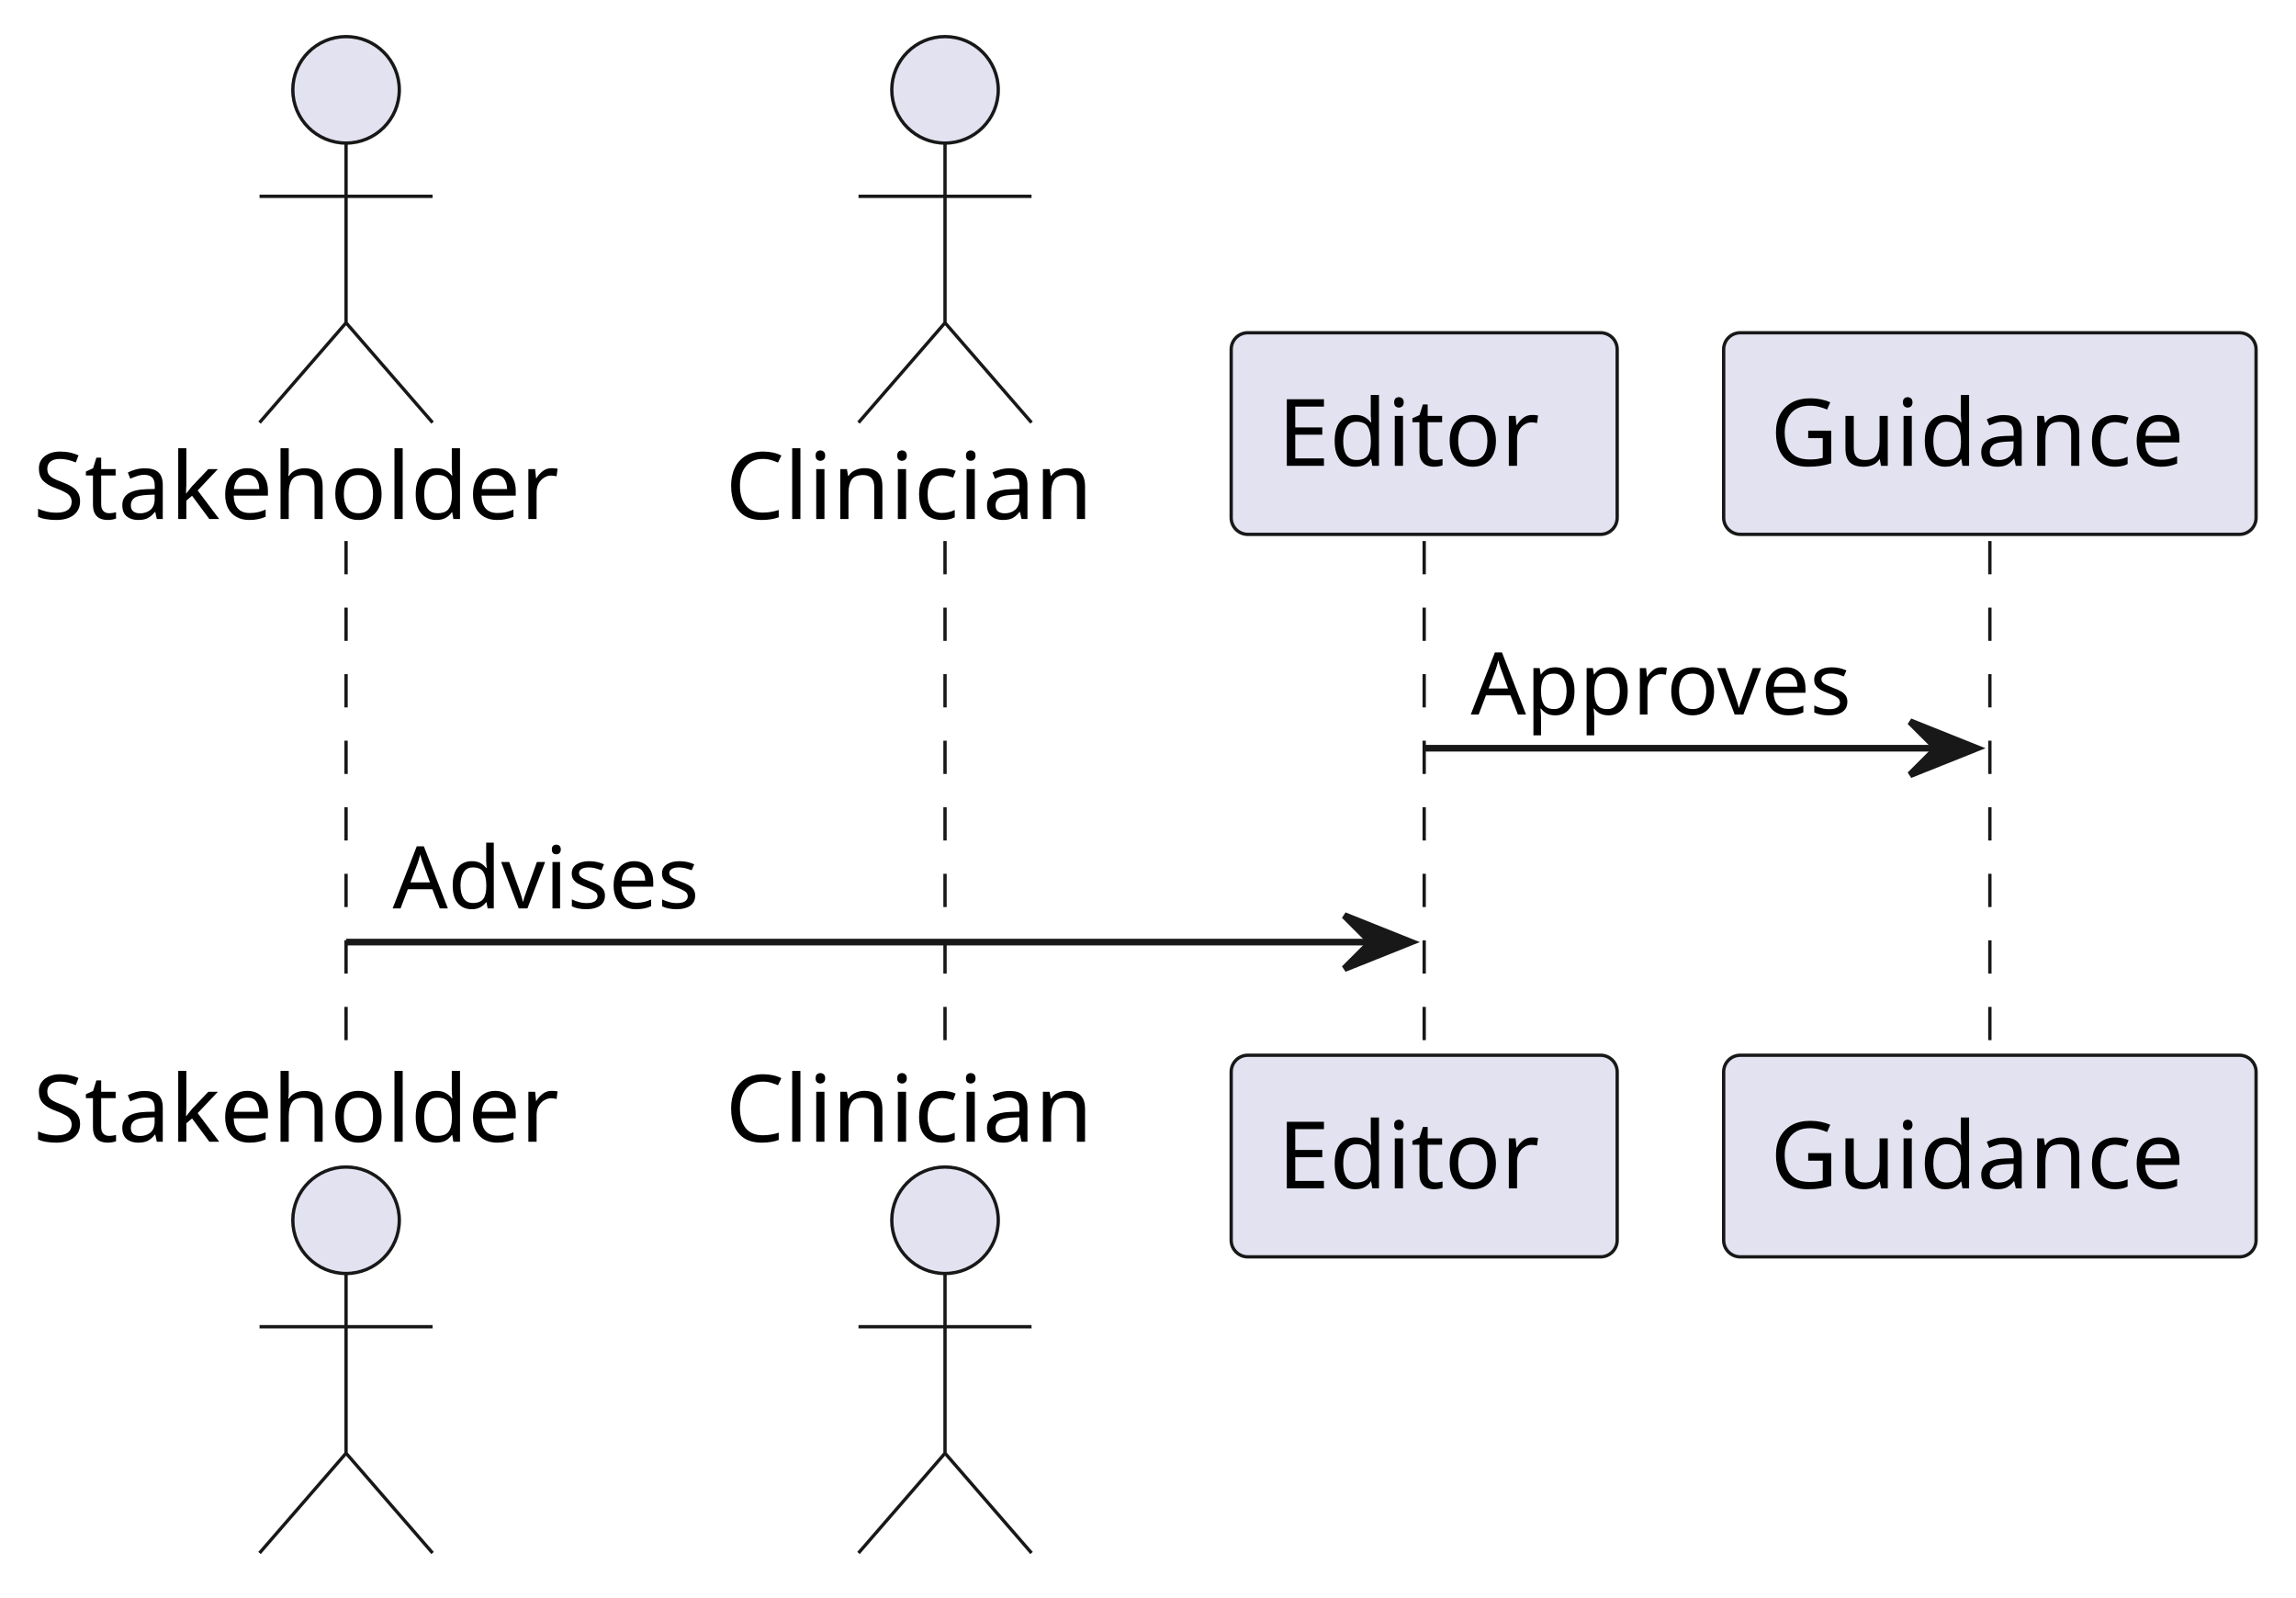
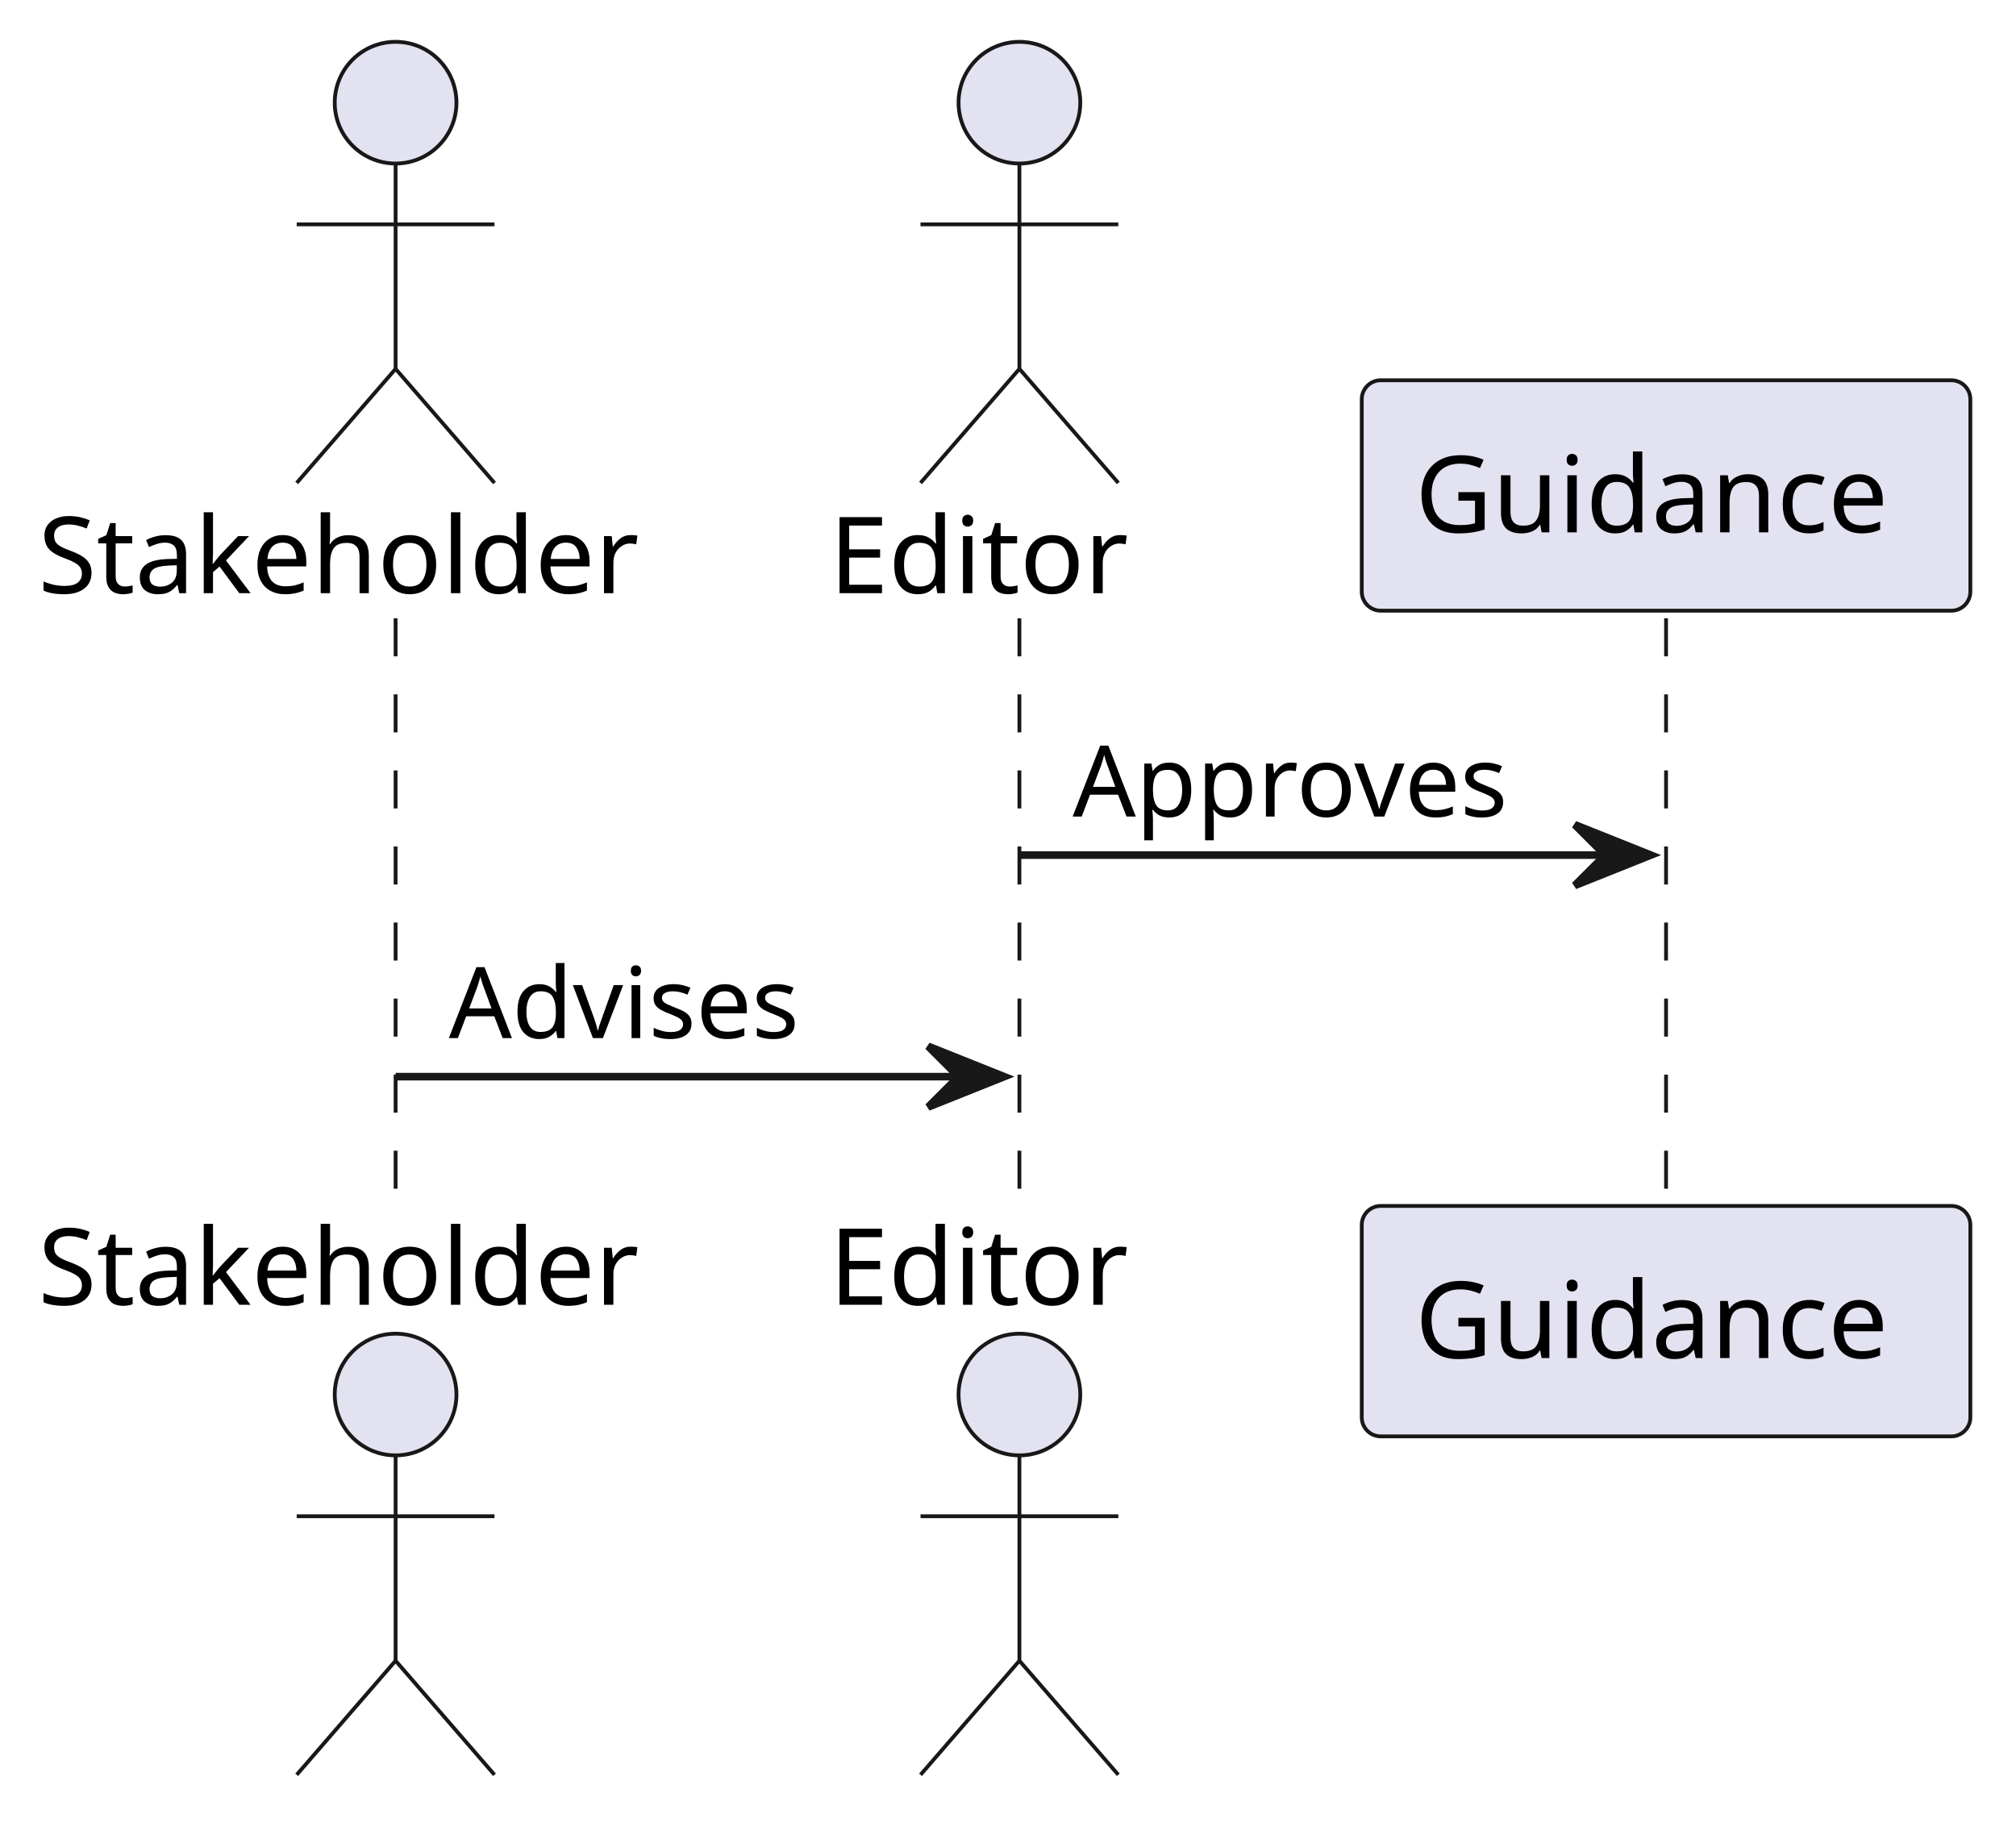
- <svg xmlns="http://www.w3.org/2000/svg" contentStyleType="text/css" height="240px" preserveAspectRatio="none" style="width:345px;height:240px;background:#FFFFFF;" version="1.1" viewBox="0 0 345 240" width="345px" zoomAndPan="magnify">
+ <svg xmlns="http://www.w3.org/2000/svg" contentStyleType="text/css" height="240px" preserveAspectRatio="none" style="width:265px;height:240px;background:#FFFFFF;" version="1.1" viewBox="0 0 265 240" width="265px" zoomAndPan="magnify">
  <defs />
  <g>
    <line style="stroke:#181818;stroke-width:0.5;stroke-dasharray:5.0,5.0;" x1="52" x2="52" y1="81.297" y2="159.562" />
-     <line style="stroke:#181818;stroke-width:0.5;stroke-dasharray:5.0,5.0;" x1="142" x2="142" y1="81.297" y2="159.562" />
-     <line style="stroke:#181818;stroke-width:0.5;stroke-dasharray:5.0,5.0;" x1="214" x2="214" y1="81.297" y2="159.562" />
-     <line style="stroke:#181818;stroke-width:0.5;stroke-dasharray:5.0,5.0;" x1="299" x2="299" y1="81.297" y2="159.562" />
+     <line style="stroke:#181818;stroke-width:0.5;stroke-dasharray:5.0,5.0;" x1="134" x2="134" y1="81.297" y2="159.562" />
+     <line style="stroke:#181818;stroke-width:0.5;stroke-dasharray:5.0,5.0;" x1="219" x2="219" y1="81.297" y2="159.562" />
    <text fill="#000000" font-family="sans-serif" font-size="14" lengthAdjust="spacing" textLength="88" x="5" y="77.995">Stakeholder</text>
    <ellipse cx="52" cy="13.5" fill="#E2E2F0" rx="8" ry="8" style="stroke:#181818;stroke-width:0.5;" />
    <path d="M52,21.5 L52,48.5 M39,29.5 L65,29.5 M52,48.5 L39,63.5 M52,48.5 L65,63.5 " fill="none" style="stroke:#181818;stroke-width:0.5;" />
    <text fill="#000000" font-family="sans-serif" font-size="14" lengthAdjust="spacing" textLength="88" x="5" y="171.558">Stakeholder</text>
    <ellipse cx="52" cy="183.359" fill="#E2E2F0" rx="8" ry="8" style="stroke:#181818;stroke-width:0.5;" />
    <path d="M52,191.359 L52,218.359 M39,199.359 L65,199.359 M52,218.359 L39,233.359 M52,218.359 L65,233.359 " fill="none" style="stroke:#181818;stroke-width:0.5;" />
-     <text fill="#000000" font-family="sans-serif" font-size="14" lengthAdjust="spacing" textLength="60" x="109" y="77.995">Clinician</text>
-     <ellipse cx="142" cy="13.5" fill="#E2E2F0" rx="8" ry="8" style="stroke:#181818;stroke-width:0.5;" />
-     <path d="M142,21.5 L142,48.5 M129,29.5 L155,29.5 M142,48.5 L129,63.5 M142,48.5 L155,63.5 " fill="none" style="stroke:#181818;stroke-width:0.5;" />
-     <text fill="#000000" font-family="sans-serif" font-size="14" lengthAdjust="spacing" textLength="60" x="109" y="171.558">Clinician</text>
-     <ellipse cx="142" cy="183.359" fill="#E2E2F0" rx="8" ry="8" style="stroke:#181818;stroke-width:0.5;" />
-     <path d="M142,191.359 L142,218.359 M129,199.359 L155,199.359 M142,218.359 L129,233.359 M142,218.359 L155,233.359 " fill="none" style="stroke:#181818;stroke-width:0.5;" />
-     <rect fill="#E2E2F0" height="30.297" rx="2.5" ry="2.5" style="stroke:#181818;stroke-width:0.5;" width="58" x="185" y="50" />
-     <text fill="#000000" font-family="sans-serif" font-size="14" lengthAdjust="spacing" textLength="44" x="192" y="69.995">Editor</text>
-     <rect fill="#E2E2F0" height="30.297" rx="2.5" ry="2.5" style="stroke:#181818;stroke-width:0.5;" width="58" x="185" y="158.562" />
-     <text fill="#000000" font-family="sans-serif" font-size="14" lengthAdjust="spacing" textLength="44" x="192" y="178.558">Editor</text>
-     <rect fill="#E2E2F0" height="30.297" rx="2.5" ry="2.5" style="stroke:#181818;stroke-width:0.5;" width="80" x="259" y="50" />
-     <text fill="#000000" font-family="sans-serif" font-size="14" lengthAdjust="spacing" textLength="66" x="266" y="69.995">Guidance</text>
-     <rect fill="#E2E2F0" height="30.297" rx="2.5" ry="2.5" style="stroke:#181818;stroke-width:0.5;" width="80" x="259" y="158.562" />
-     <text fill="#000000" font-family="sans-serif" font-size="14" lengthAdjust="spacing" textLength="66" x="266" y="178.558">Guidance</text>
-     <polygon fill="#181818" points="287,108.43,297,112.43,287,116.43,291,112.43" style="stroke:#181818;stroke-width:1.0;" />
-     <line style="stroke:#181818;stroke-width:1.0;" x1="214" x2="293" y1="112.43" y2="112.43" />
-     <text fill="#000000" font-family="sans-serif" font-size="13" lengthAdjust="spacing" textLength="61" x="221" y="107.364">Approves</text>
-     <polygon fill="#181818" points="202,137.562,212,141.562,202,145.562,206,141.562" style="stroke:#181818;stroke-width:1.0;" />
-     <line style="stroke:#181818;stroke-width:1.0;" x1="52" x2="208" y1="141.562" y2="141.562" />
+     <text fill="#000000" font-family="sans-serif" font-size="14" lengthAdjust="spacing" textLength="44" x="109" y="77.995">Editor</text>
+     <ellipse cx="134" cy="13.5" fill="#E2E2F0" rx="8" ry="8" style="stroke:#181818;stroke-width:0.5;" />
+     <path d="M134,21.5 L134,48.5 M121,29.5 L147,29.5 M134,48.5 L121,63.5 M134,48.5 L147,63.5 " fill="none" style="stroke:#181818;stroke-width:0.5;" />
+     <text fill="#000000" font-family="sans-serif" font-size="14" lengthAdjust="spacing" textLength="44" x="109" y="171.558">Editor</text>
+     <ellipse cx="134" cy="183.359" fill="#E2E2F0" rx="8" ry="8" style="stroke:#181818;stroke-width:0.5;" />
+     <path d="M134,191.359 L134,218.359 M121,199.359 L147,199.359 M134,218.359 L121,233.359 M134,218.359 L147,233.359 " fill="none" style="stroke:#181818;stroke-width:0.5;" />
+     <rect fill="#E2E2F0" height="30.297" rx="2.5" ry="2.5" style="stroke:#181818;stroke-width:0.5;" width="80" x="179" y="50" />
+     <text fill="#000000" font-family="sans-serif" font-size="14" lengthAdjust="spacing" textLength="66" x="186" y="69.995">Guidance</text>
+     <rect fill="#E2E2F0" height="30.297" rx="2.5" ry="2.5" style="stroke:#181818;stroke-width:0.5;" width="80" x="179" y="158.562" />
+     <text fill="#000000" font-family="sans-serif" font-size="14" lengthAdjust="spacing" textLength="66" x="186" y="178.558">Guidance</text>
+     <polygon fill="#181818" points="207,108.43,217,112.43,207,116.43,211,112.43" style="stroke:#181818;stroke-width:1.0;" />
+     <line style="stroke:#181818;stroke-width:1.0;" x1="134" x2="213" y1="112.43" y2="112.43" />
+     <text fill="#000000" font-family="sans-serif" font-size="13" lengthAdjust="spacing" textLength="61" x="141" y="107.364">Approves</text>
+     <polygon fill="#181818" points="122,137.562,132,141.562,122,145.562,126,141.562" style="stroke:#181818;stroke-width:1.0;" />
+     <line style="stroke:#181818;stroke-width:1.0;" x1="52" x2="128" y1="141.562" y2="141.562" />
    <text fill="#000000" font-family="sans-serif" font-size="13" lengthAdjust="spacing" textLength="50" x="59" y="136.497">Advises</text>
  </g>
</svg>
